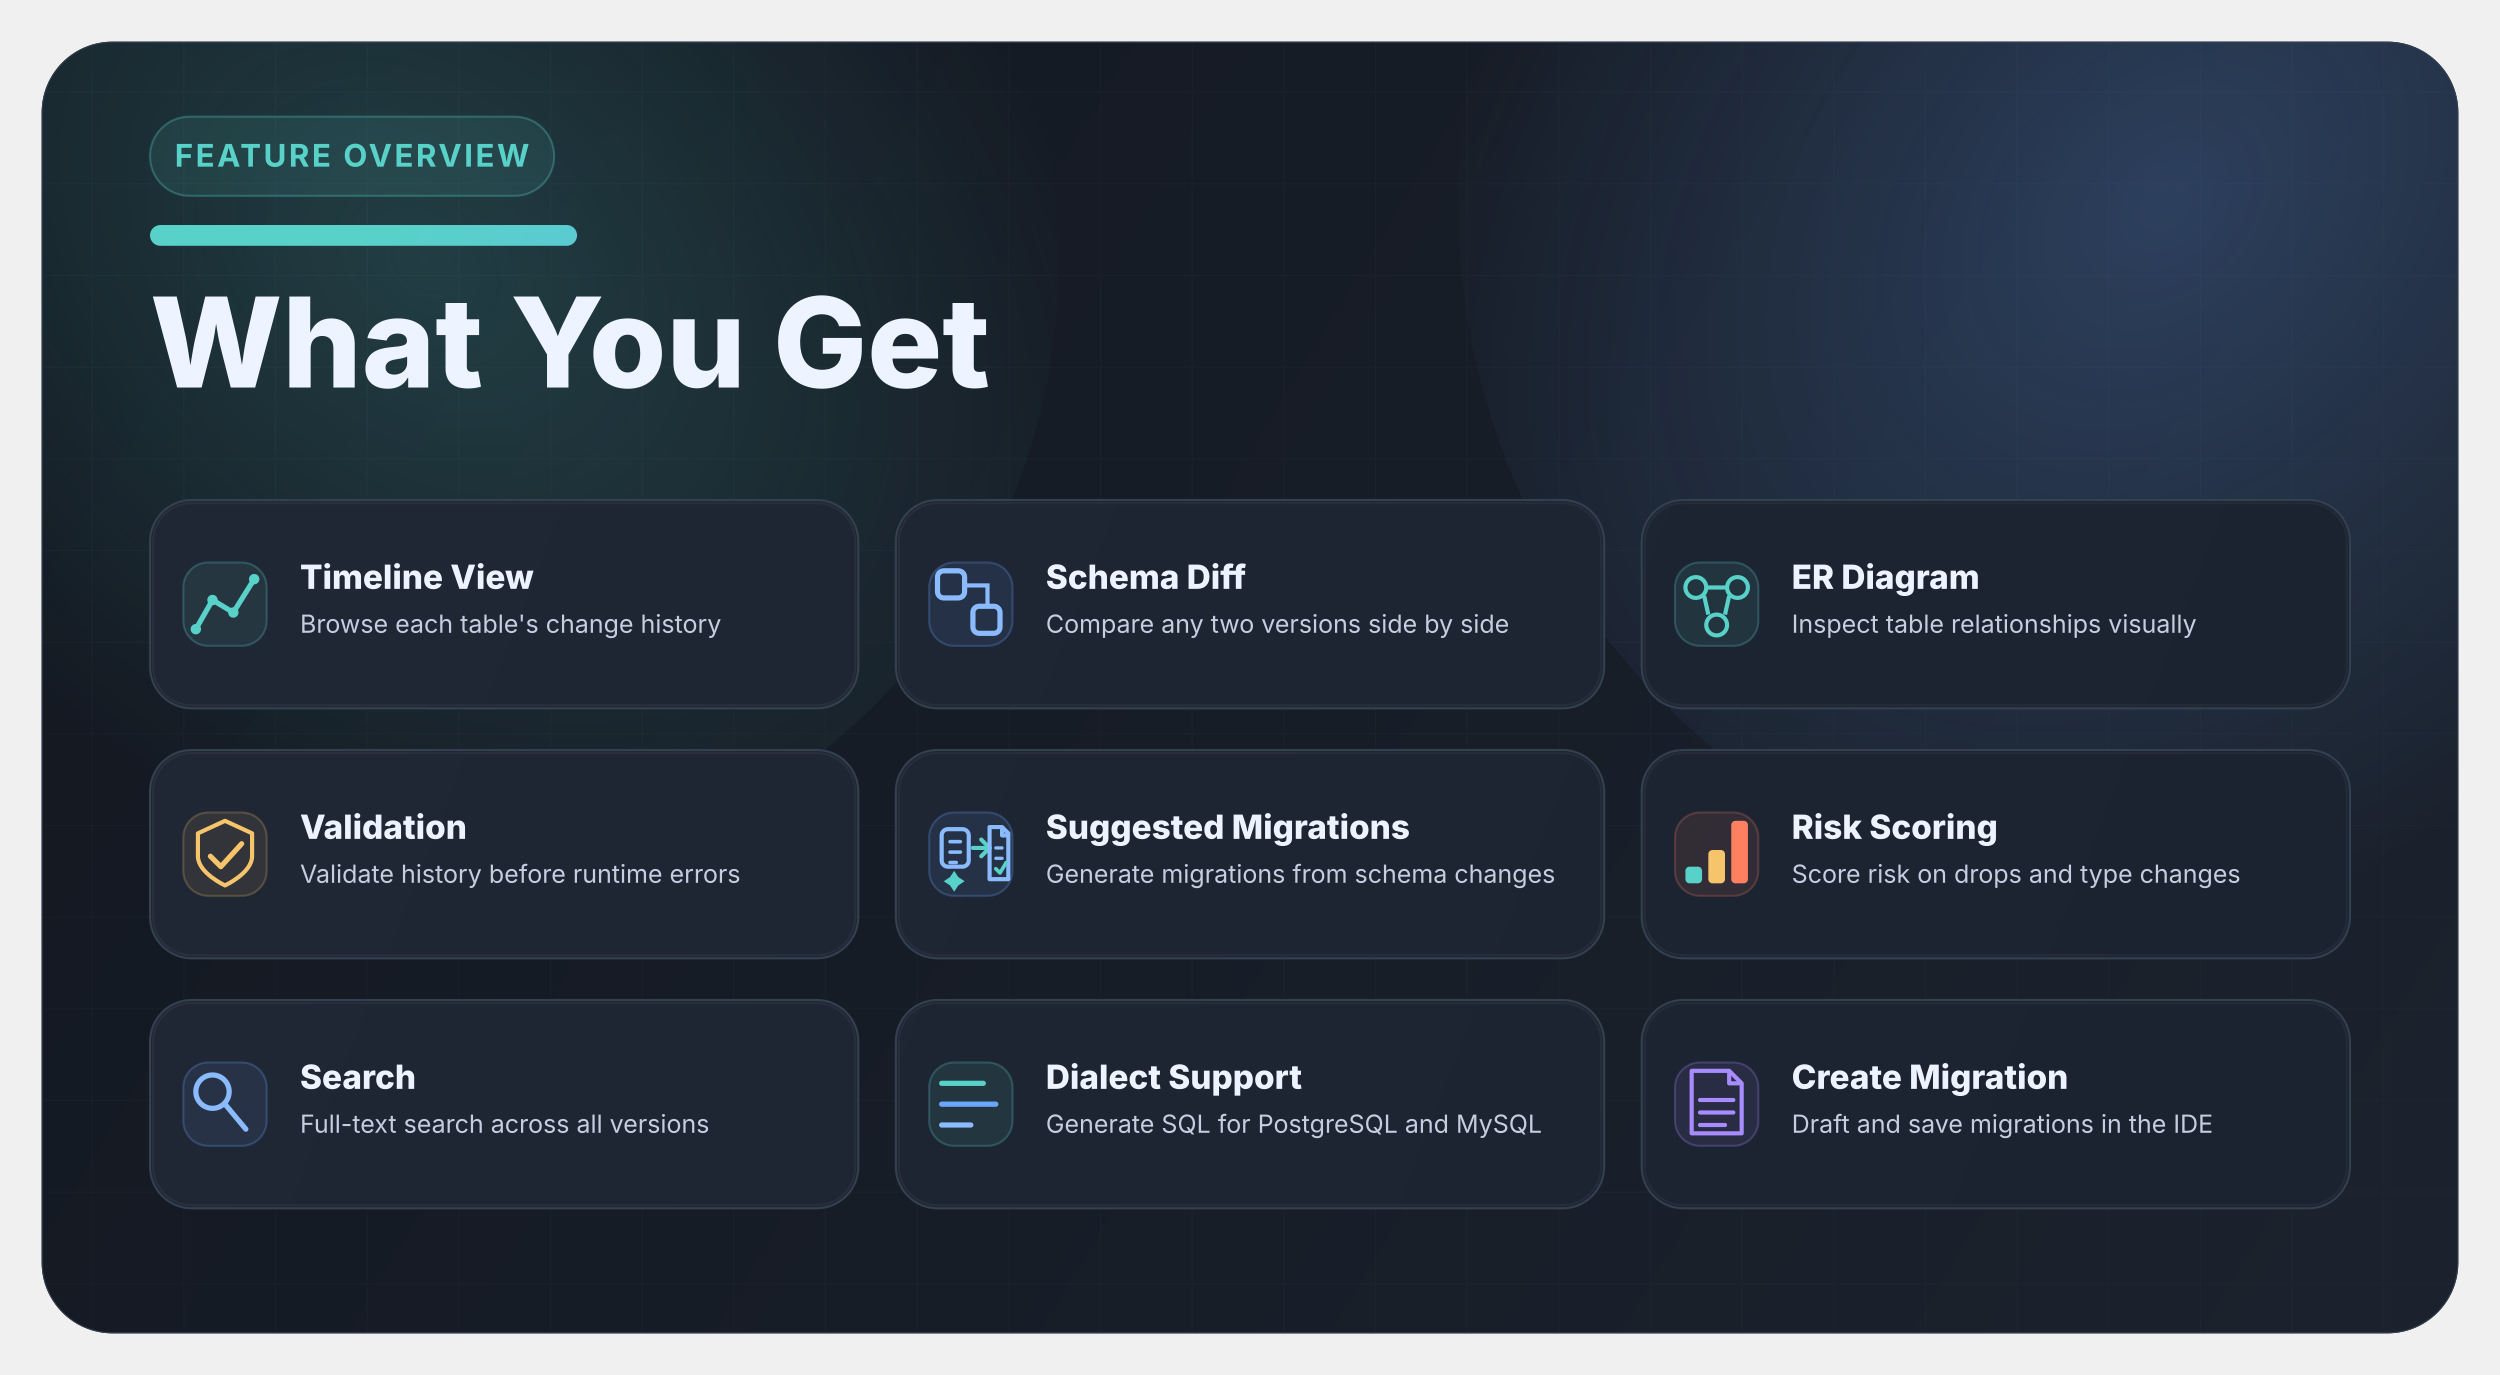
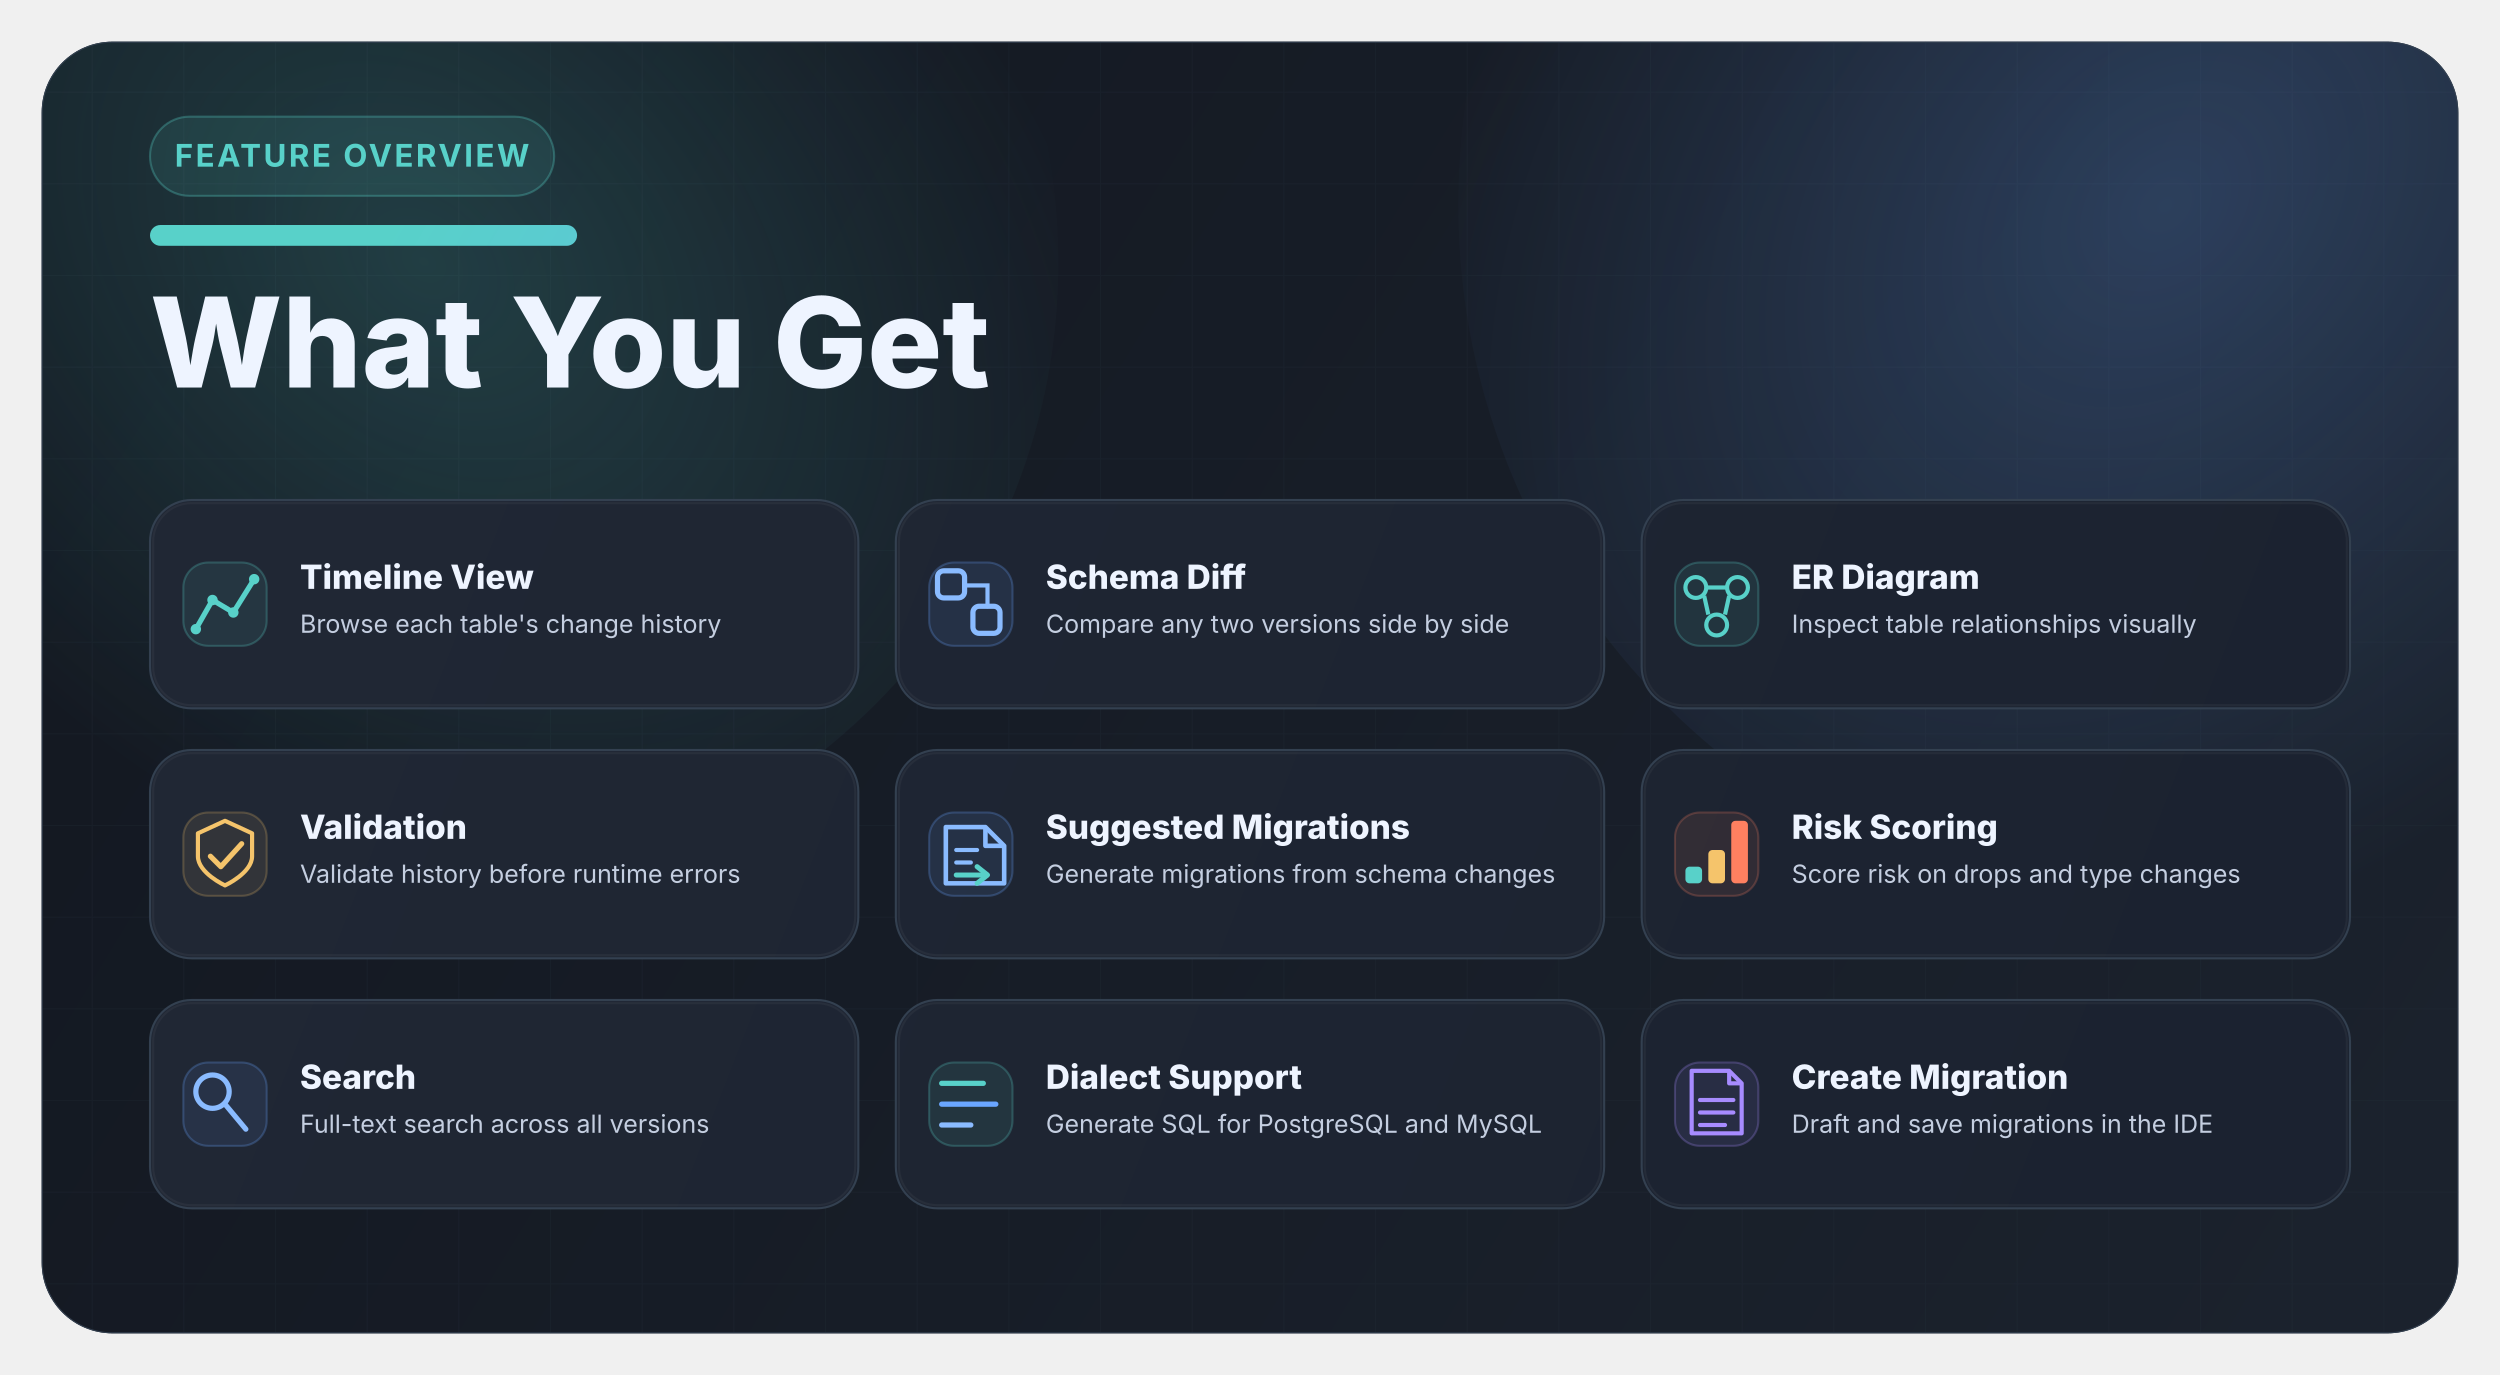
<svg xmlns="http://www.w3.org/2000/svg" width="1200" height="660" viewBox="0 0 1200 660" fill="none" role="img" aria-labelledby="title desc">
  <defs>
    <linearGradient id="pageBg" x1="98" y1="40" x2="1114" y2="660" gradientUnits="userSpaceOnUse">
      <stop stop-color="#131821" />
      <stop offset="1" stop-color="#1B222D" />
    </linearGradient>
    <linearGradient id="accent" x1="180" y1="120" x2="1010" y2="600" gradientUnits="userSpaceOnUse">
      <stop stop-color="#58D1C9" />
      <stop offset="0.58" stop-color="#6AA6FF" />
      <stop offset="1" stop-color="#8ABBFF" />
    </linearGradient>
    <linearGradient id="cardBg" x1="138" y1="240" x2="1062" y2="600" gradientUnits="userSpaceOnUse">
      <stop stop-color="#202734" />
      <stop offset="1" stop-color="#1B2230" />
    </linearGradient>
    <radialGradient id="glowA" cx="0" cy="0" r="1" gradientUnits="userSpaceOnUse" gradientTransform="translate(204 126) rotate(41) scale(380 280)">
      <stop stop-color="#58D1C9" stop-opacity="0.2" />
      <stop offset="1" stop-color="#58D1C9" stop-opacity="0" />
    </radialGradient>
    <radialGradient id="glowB" cx="0" cy="0" r="1" gradientUnits="userSpaceOnUse" gradientTransform="translate(1040 98) rotate(135) scale(430 320)">
      <stop stop-color="#6AA6FF" stop-opacity="0.24" />
      <stop offset="1" stop-color="#6AA6FF" stop-opacity="0" />
    </radialGradient>
    <pattern id="grid" width="44" height="44" patternUnits="userSpaceOnUse">
      <path d="M44 0H0V44" stroke="#26303D" stroke-width="1" />
    </pattern>
    <filter id="shadow" x="-20%" y="-20%" width="140%" height="160%" color-interpolation-filters="sRGB">
      <feDropShadow dx="0" dy="14" stdDeviation="14" flood-color="#03080F" flood-opacity="0.28" />
    </filter>
    <clipPath id="frameClip">
      <rect x="20" y="20" width="1160" height="620" rx="34" />
    </clipPath>
  </defs>
  <g clip-path="url(#frameClip)">
    <rect x="20" y="20" width="1160" height="620" rx="34" fill="url(#pageBg)" />
    <rect x="20" y="20" width="1160" height="620" rx="34" fill="url(#grid)" opacity="0.22" />
    <circle cx="208" cy="126" r="300" fill="url(#glowA)" />
    <circle cx="1040" cy="98" r="340" fill="url(#glowB)" />
    <rect x="20" y="20" width="1160" height="620" rx="34" stroke="#334050" />
  </g>
  <rect x="72" y="56" width="194" height="38" rx="19" fill="#58D1C91A" stroke="#58D1C94D" />
  <text x="169" y="80" text-anchor="middle" fill="#58D1C9" font-family="Inter, Segoe UI, Arial, sans-serif" font-size="15" font-weight="700" letter-spacing="0.08em">FEATURE OVERVIEW</text>
  <rect x="72" y="108" width="205" height="10" rx="5" fill="url(#accent)" />
  <text x="72" y="186" fill="#EEF4FF" font-family="Inter, Segoe UI, Arial, sans-serif" font-size="60" font-weight="800">What You Get</text>
  <g>
    <rect x="72" y="240" width="340" height="100" rx="20" fill="#1B2230" opacity="0.01" filter="url(#shadow)" />
    <rect x="72" y="240" width="340" height="100" rx="20" fill="url(#cardBg)" stroke="#334050" />
    <rect x="73.5" y="241.5" width="337" height="97" rx="18.5" stroke="#FFFFFF" stroke-opacity="0.04" />
    <rect x="88" y="270" width="40" height="40" rx="12" fill="#58D1C918" stroke="#58D1C940" />
    <polyline points="94,302 102,288 112,294 122,278" fill="none" stroke="#58D1C9" stroke-width="2.5" stroke-linecap="round" stroke-linejoin="round" />
    <circle cx="94" cy="302" r="2.5" fill="#58D1C9" />
    <circle cx="102" cy="288" r="2.5" fill="#58D1C9" />
    <circle cx="112" cy="294" r="2.5" fill="#58D1C9" />
    <circle cx="122" cy="278" r="2.5" fill="#58D1C9" />
    <text x="144" y="271" dominant-baseline="hanging" fill="#EEF4FF" font-family="Inter, Segoe UI, Arial, sans-serif" font-size="16" font-weight="800">Timeline View</text>
    <text x="144" y="295" dominant-baseline="hanging" fill="#C4CEE0" font-family="Inter, Segoe UI, Arial, sans-serif" font-size="12">Browse each table's change history</text>
  </g>
  <g>
    <rect x="430" y="240" width="340" height="100" rx="20" fill="#1B2230" opacity="0.01" filter="url(#shadow)" />
    <rect x="430" y="240" width="340" height="100" rx="20" fill="url(#cardBg)" stroke="#334050" />
    <rect x="431.5" y="241.5" width="337" height="97" rx="18.5" stroke="#FFFFFF" stroke-opacity="0.04" />
    <rect x="446" y="270" width="40" height="40" rx="12" fill="#6AA6FF18" stroke="#6AA6FF40" />
    <rect x="450" y="274" width="13" height="13" rx="3" stroke="#8ABBFF" stroke-width="2.5" fill="none" />
    <rect x="467" y="291" width="13" height="13" rx="3" stroke="#8ABBFF" stroke-width="2.5" fill="none" />
    <path d="M 463 281 H 474 V 291" stroke="#8ABBFF" stroke-width="2" stroke-linecap="round" fill="none" />
    <text x="502" y="271" dominant-baseline="hanging" fill="#EEF4FF" font-family="Inter, Segoe UI, Arial, sans-serif" font-size="16" font-weight="800">Schema Diff</text>
    <text x="502" y="295" dominant-baseline="hanging" fill="#C4CEE0" font-family="Inter, Segoe UI, Arial, sans-serif" font-size="12">Compare any two versions side by side</text>
  </g>
  <g>
    <rect x="788" y="240" width="340" height="100" rx="20" fill="#1B2230" opacity="0.01" filter="url(#shadow)" />
    <rect x="788" y="240" width="340" height="100" rx="20" fill="url(#cardBg)" stroke="#334050" />
    <rect x="789.5" y="241.5" width="337" height="97" rx="18.5" stroke="#FFFFFF" stroke-opacity="0.04" />
    <rect x="804" y="270" width="40" height="40" rx="12" fill="#58D1C918" stroke="#58D1C940" />
    <line x1="819" y1="282" x2="829" y2="282" stroke="#58D1C9" stroke-width="2" />
    <line x1="818" y1="286" x2="820" y2="295" stroke="#58D1C9" stroke-width="2" />
    <line x1="830" y1="286" x2="828" y2="295" stroke="#58D1C9" stroke-width="2" />
    <circle cx="814" cy="282" r="5" stroke="#58D1C9" stroke-width="2" fill="none" />
    <circle cx="834" cy="282" r="5" stroke="#58D1C9" stroke-width="2" fill="none" />
    <circle cx="824" cy="300" r="5" stroke="#58D1C9" stroke-width="2" fill="none" />
    <text x="860" y="271" dominant-baseline="hanging" fill="#EEF4FF" font-family="Inter, Segoe UI, Arial, sans-serif" font-size="16" font-weight="800">ER Diagram</text>
    <text x="860" y="295" dominant-baseline="hanging" fill="#C4CEE0" font-family="Inter, Segoe UI, Arial, sans-serif" font-size="12">Inspect table relationships visually</text>
  </g>
  <g>
    <rect x="72" y="360" width="340" height="100" rx="20" fill="#1B2230" opacity="0.01" filter="url(#shadow)" />
    <rect x="72" y="360" width="340" height="100" rx="20" fill="url(#cardBg)" stroke="#334050" />
    <rect x="73.5" y="361.5" width="337" height="97" rx="18.5" stroke="#FFFFFF" stroke-opacity="0.04" />
    <rect x="88" y="390" width="40" height="40" rx="12" fill="#F5C46B16" stroke="#F5C46B38" />
    <path d="M 108 394 L 121 400 L 121 411 C 121 419 108 425 108 425 C 108 425 95 419 95 411 L 95 400 Z" stroke="#F5C46B" stroke-width="2" fill="none" stroke-linejoin="round" />
    <path d="M 101 411 L 106 416 L 116 405" stroke="#F5C46B" stroke-width="2.5" stroke-linecap="round" stroke-linejoin="round" fill="none" />
    <text x="144" y="391" dominant-baseline="hanging" fill="#EEF4FF" font-family="Inter, Segoe UI, Arial, sans-serif" font-size="16" font-weight="800">Validation</text>
    <text x="144" y="415" dominant-baseline="hanging" fill="#C4CEE0" font-family="Inter, Segoe UI, Arial, sans-serif" font-size="12">Validate history before runtime errors</text>
  </g>
  <g>
    <rect x="430" y="360" width="340" height="100" rx="20" fill="#1B2230" opacity="0.01" filter="url(#shadow)" />
    <rect x="430" y="360" width="340" height="100" rx="20" fill="url(#cardBg)" stroke="#334050" />
    <rect x="431.5" y="361.5" width="337" height="97" rx="18.5" stroke="#FFFFFF" stroke-opacity="0.04" />
    <rect x="446" y="390" width="40" height="40" rx="12" fill="#6AA6FF18" stroke="#6AA6FF40" />
-     <rect x="452" y="398" width="13" height="18" rx="3" stroke="#8ABBFF" stroke-width="2" fill="none" />
-     <line x1="456" y1="404" x2="461" y2="404" stroke="#8ABBFF" stroke-width="1.7" stroke-linecap="round" />
-     <line x1="456" y1="409" x2="461" y2="409" stroke="#8ABBFF" stroke-width="1.7" stroke-linecap="round" />
-     <line x1="456" y1="414" x2="459" y2="414" stroke="#8ABBFF" stroke-width="1.7" stroke-linecap="round" />
-     <path d="M 467 407 H 474" stroke="#58D1C9" stroke-width="2" stroke-linecap="round" />
-     <path d="M 471 403 L 475 407 L 471 411" stroke="#58D1C9" stroke-width="2" stroke-linecap="round" stroke-linejoin="round" fill="none" />
-     <path d="M 475 397 H 481 L 484 400 V 422 H 475 Z" stroke="#8ABBFF" stroke-width="2" fill="none" stroke-linejoin="round" />
-     <path d="M 481 397 V 401 H 484" stroke="#8ABBFF" stroke-width="2" fill="none" stroke-linejoin="round" />
-     <line x1="478" y1="407" x2="481" y2="407" stroke="#8ABBFF" stroke-width="1.6" stroke-linecap="round" />
-     <line x1="478" y1="412" x2="481" y2="412" stroke="#8ABBFF" stroke-width="1.6" stroke-linecap="round" />
-     <path d="M 478 417 L 480 419 L 483 414" stroke="#58D1C9" stroke-width="1.8" stroke-linecap="round" stroke-linejoin="round" fill="none" />
-     <path d="M 458 418 L 460 421 L 463 423 L 460 425 L 458 428 L 456 425 L 453 423 L 456 421 Z" fill="#58D1C9" />
+     <path d="M 454 397 H 473 L 482 406 V 424 H 454 Z" stroke="#8ABBFF" stroke-width="2.2" fill="none" stroke-linejoin="round" />
+     <path d="M 473 397 V 406 H 482" stroke="#8ABBFF" stroke-width="2.2" fill="none" stroke-linejoin="round" />
+     <line x1="459" y1="408" x2="469" y2="408" stroke="#8ABBFF" stroke-width="2" stroke-linecap="round" />
+     <line x1="459" y1="414" x2="466" y2="414" stroke="#8ABBFF" stroke-width="2" stroke-linecap="round" />
+     <path d="M 459 420 H 473" stroke="#58D1C9" stroke-width="2.4" stroke-linecap="round" />
+     <path d="M 469 416 L 474 420 L 469 424" stroke="#58D1C9" stroke-width="2.4" stroke-linecap="round" stroke-linejoin="round" fill="none" />
    <text x="502" y="391" dominant-baseline="hanging" fill="#EEF4FF" font-family="Inter, Segoe UI, Arial, sans-serif" font-size="16" font-weight="800">Suggested Migrations</text>
    <text x="502" y="415" dominant-baseline="hanging" fill="#C4CEE0" font-family="Inter, Segoe UI, Arial, sans-serif" font-size="12">Generate migrations from schema changes</text>
  </g>
  <g>
    <rect x="788" y="360" width="340" height="100" rx="20" fill="#1B2230" opacity="0.01" filter="url(#shadow)" />
    <rect x="788" y="360" width="340" height="100" rx="20" fill="url(#cardBg)" stroke="#334050" />
    <rect x="789.5" y="361.5" width="337" height="97" rx="18.5" stroke="#FFFFFF" stroke-opacity="0.04" />
    <rect x="804" y="390" width="40" height="40" rx="12" fill="#FF806018" stroke="#FF806038" />
    <rect x="809" y="416" width="8" height="8" rx="2" fill="#58D1C9" />
    <rect x="820" y="408" width="8" height="16" rx="2" fill="#F5C46B" />
    <rect x="831" y="394" width="8" height="30" rx="2" fill="#FF8060" />
    <text x="860" y="391" dominant-baseline="hanging" fill="#EEF4FF" font-family="Inter, Segoe UI, Arial, sans-serif" font-size="16" font-weight="800">Risk Scoring</text>
    <text x="860" y="415" dominant-baseline="hanging" fill="#C4CEE0" font-family="Inter, Segoe UI, Arial, sans-serif" font-size="12">Score risk on drops and type changes</text>
  </g>
  <g>
    <rect x="72" y="480" width="340" height="100" rx="20" fill="#1B2230" opacity="0.01" filter="url(#shadow)" />
    <rect x="72" y="480" width="340" height="100" rx="20" fill="url(#cardBg)" stroke="#334050" />
    <rect x="73.5" y="481.5" width="337" height="97" rx="18.5" stroke="#FFFFFF" stroke-opacity="0.04" />
    <rect x="88" y="510" width="40" height="40" rx="12" fill="#6AA6FF18" stroke="#6AA6FF40" />
    <circle cx="102" cy="524" r="8" stroke="#8ABBFF" stroke-width="2.5" fill="none" />
    <line x1="108" y1="530" x2="118" y2="542" stroke="#8ABBFF" stroke-width="2.5" stroke-linecap="round" />
    <text x="144" y="511" dominant-baseline="hanging" fill="#EEF4FF" font-family="Inter, Segoe UI, Arial, sans-serif" font-size="16" font-weight="800">Search</text>
    <text x="144" y="535" dominant-baseline="hanging" fill="#C4CEE0" font-family="Inter, Segoe UI, Arial, sans-serif" font-size="12">Full-text search across all versions</text>
  </g>
  <g>
    <rect x="430" y="480" width="340" height="100" rx="20" fill="#1B2230" opacity="0.01" filter="url(#shadow)" />
    <rect x="430" y="480" width="340" height="100" rx="20" fill="url(#cardBg)" stroke="#334050" />
    <rect x="431.5" y="481.5" width="337" height="97" rx="18.5" stroke="#FFFFFF" stroke-opacity="0.04" />
    <rect x="446" y="510" width="40" height="40" rx="12" fill="#58D1C918" stroke="#58D1C940" />
    <line x1="452" y1="520" x2="472" y2="520" stroke="#58D1C9" stroke-width="2.5" stroke-linecap="round" />
    <line x1="452" y1="530" x2="478" y2="530" stroke="#6AA6FF" stroke-width="2.5" stroke-linecap="round" />
    <line x1="452" y1="540" x2="466" y2="540" stroke="#8ABBFF" stroke-width="2.5" stroke-linecap="round" />
    <text x="502" y="511" dominant-baseline="hanging" fill="#EEF4FF" font-family="Inter, Segoe UI, Arial, sans-serif" font-size="16" font-weight="800">Dialect Support</text>
    <text x="502" y="535" dominant-baseline="hanging" fill="#C4CEE0" font-family="Inter, Segoe UI, Arial, sans-serif" font-size="12">Generate SQL for PostgreSQL and MySQL</text>
  </g>
  <g>
    <rect x="788" y="480" width="340" height="100" rx="20" fill="#1B2230" opacity="0.01" filter="url(#shadow)" />
    <rect x="788" y="480" width="340" height="100" rx="20" fill="url(#cardBg)" stroke="#334050" />
    <rect x="789.5" y="481.5" width="337" height="97" rx="18.5" stroke="#FFFFFF" stroke-opacity="0.04" />
    <rect x="804" y="510" width="40" height="40" rx="12" fill="#A78BFF18" stroke="#A78BFF40" />
    <path d="M 812 514 H 830 L 836 520 V 544 H 812 Z" stroke="#A78BFF" stroke-width="2" fill="none" stroke-linejoin="round" />
    <path d="M 830 514 V 520 H 836" stroke="#A78BFF" stroke-width="2" fill="none" stroke-linejoin="round" />
    <line x1="816" y1="528" x2="832" y2="528" stroke="#A78BFF" stroke-width="2" stroke-linecap="round" />
    <line x1="816" y1="534" x2="832" y2="534" stroke="#A78BFF" stroke-width="2" stroke-linecap="round" />
    <line x1="816" y1="540" x2="828" y2="540" stroke="#A78BFF" stroke-width="2" stroke-linecap="round" />
    <text x="860" y="511" dominant-baseline="hanging" fill="#EEF4FF" font-family="Inter, Segoe UI, Arial, sans-serif" font-size="16" font-weight="800">Create Migration</text>
    <text x="860" y="535" dominant-baseline="hanging" fill="#C4CEE0" font-family="Inter, Segoe UI, Arial, sans-serif" font-size="12">Draft and save migrations in the IDE</text>
  </g>
</svg>
